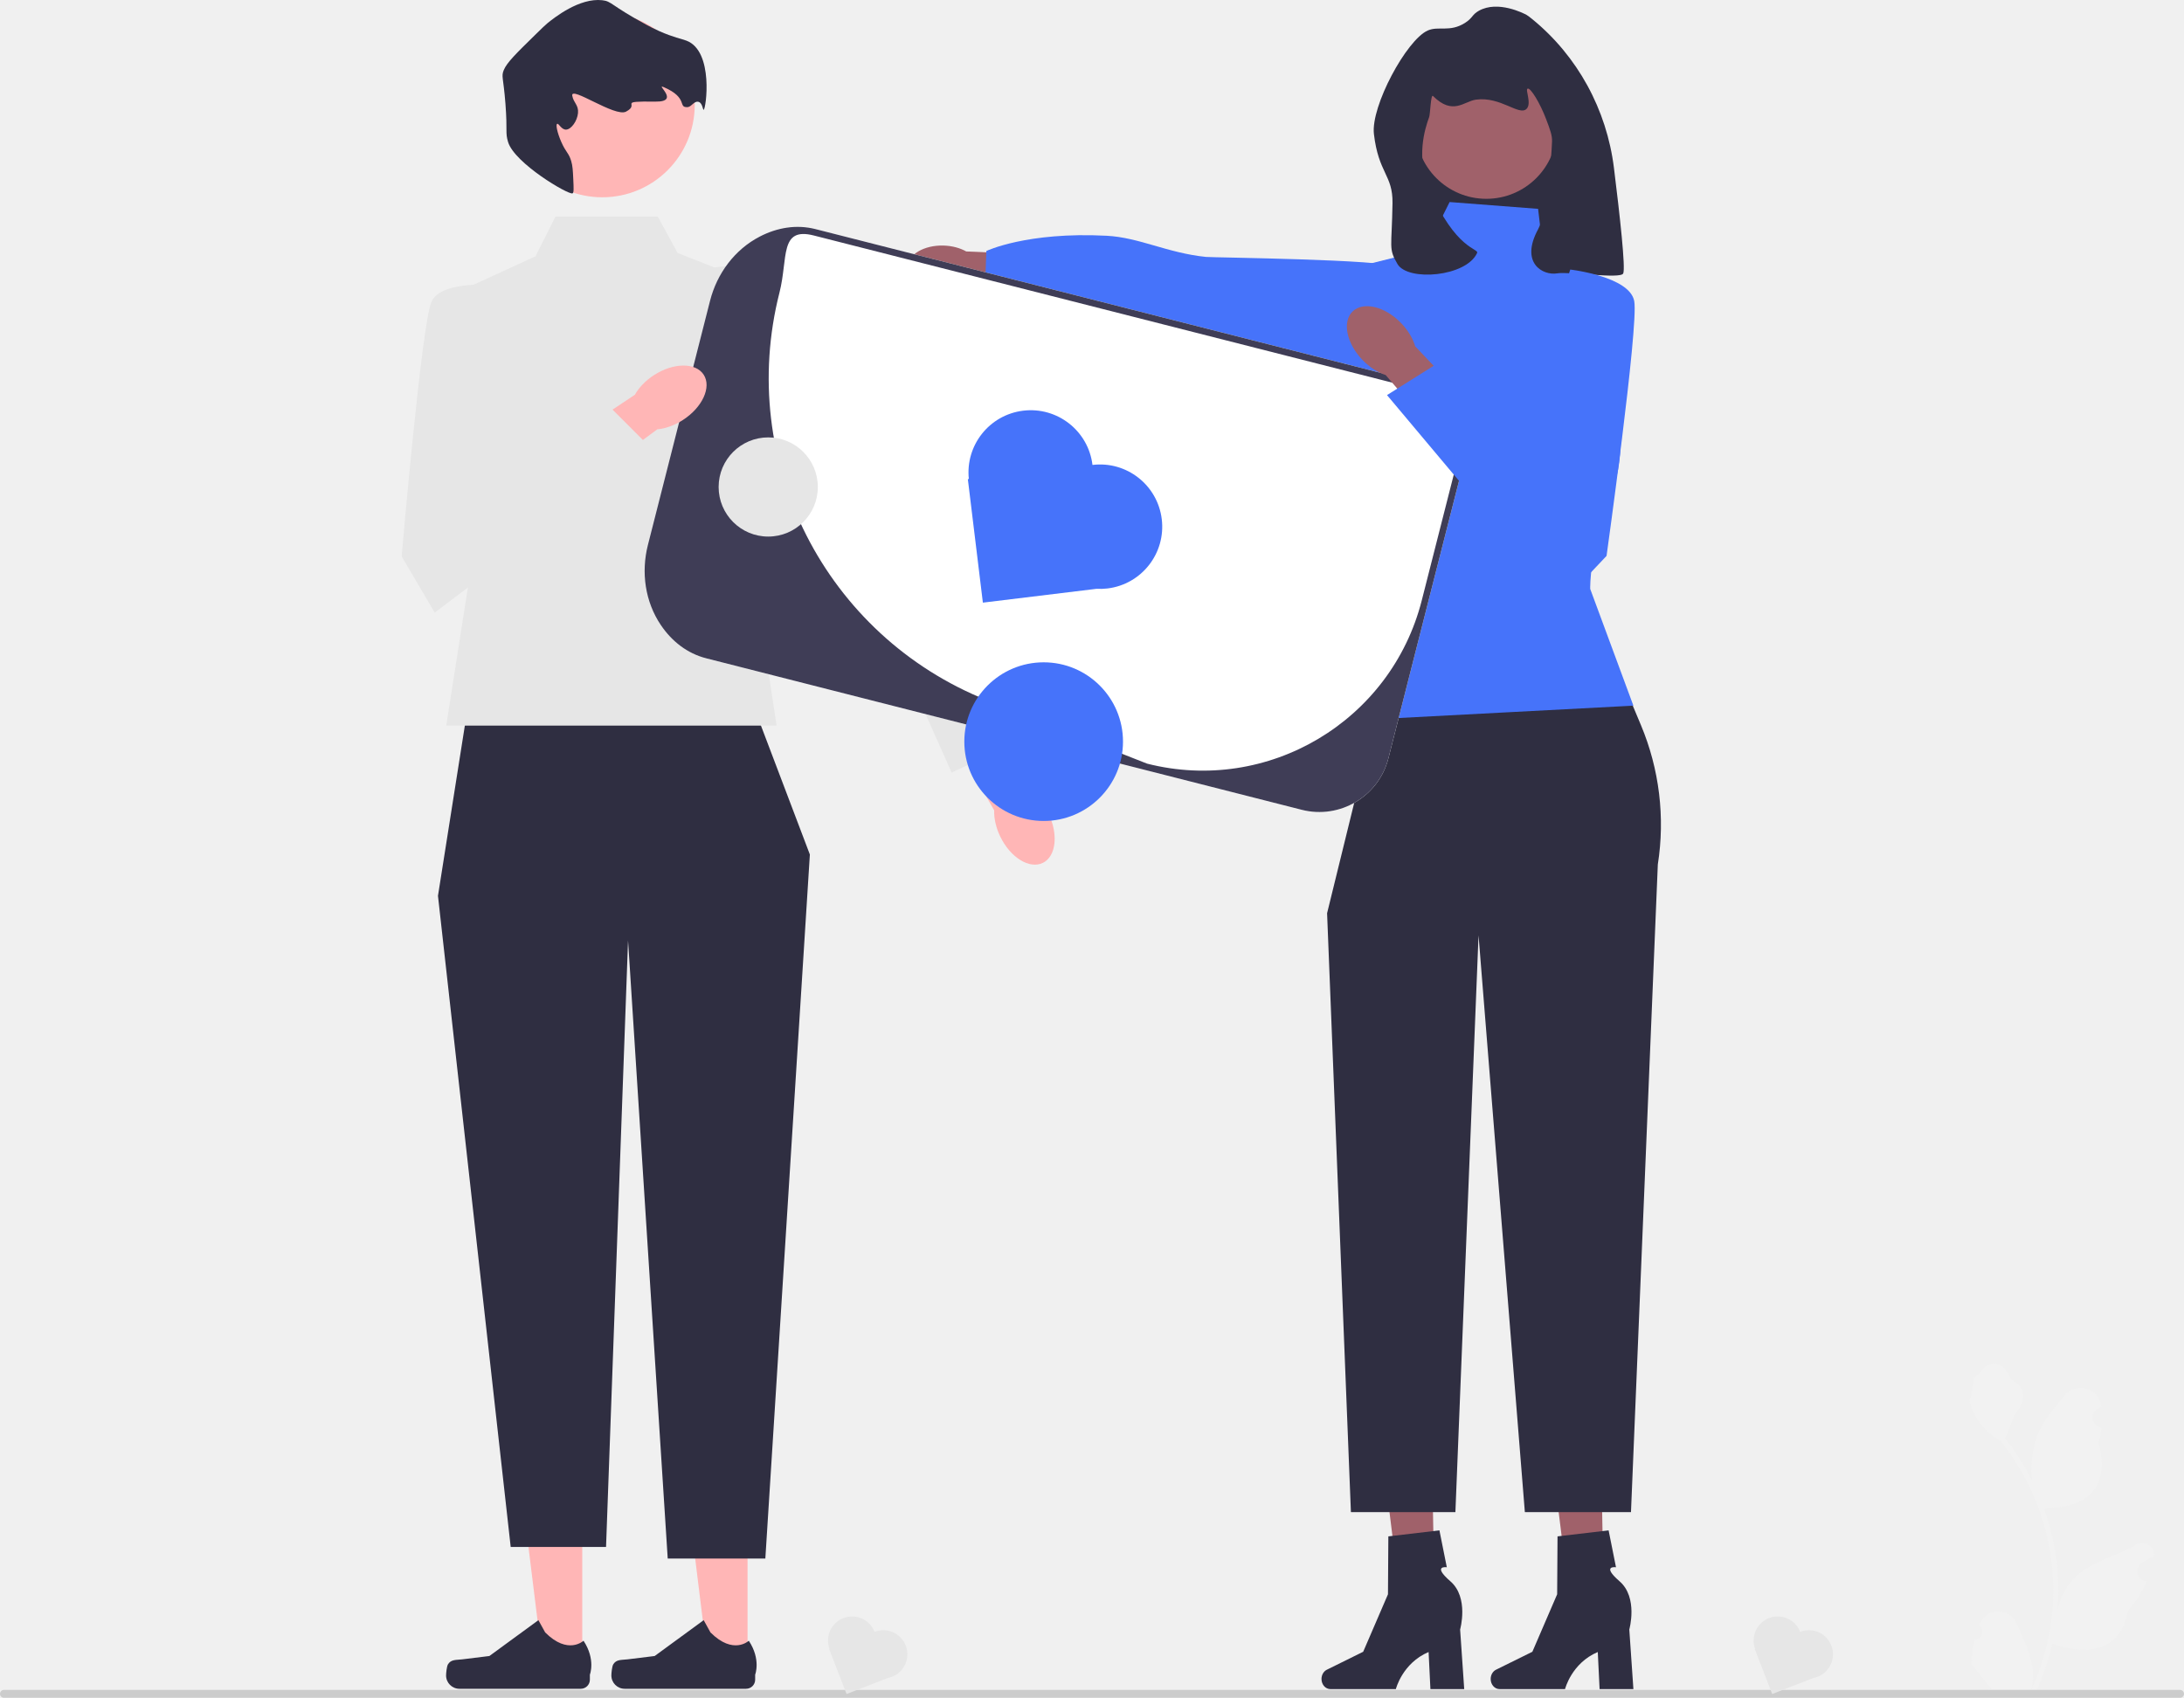
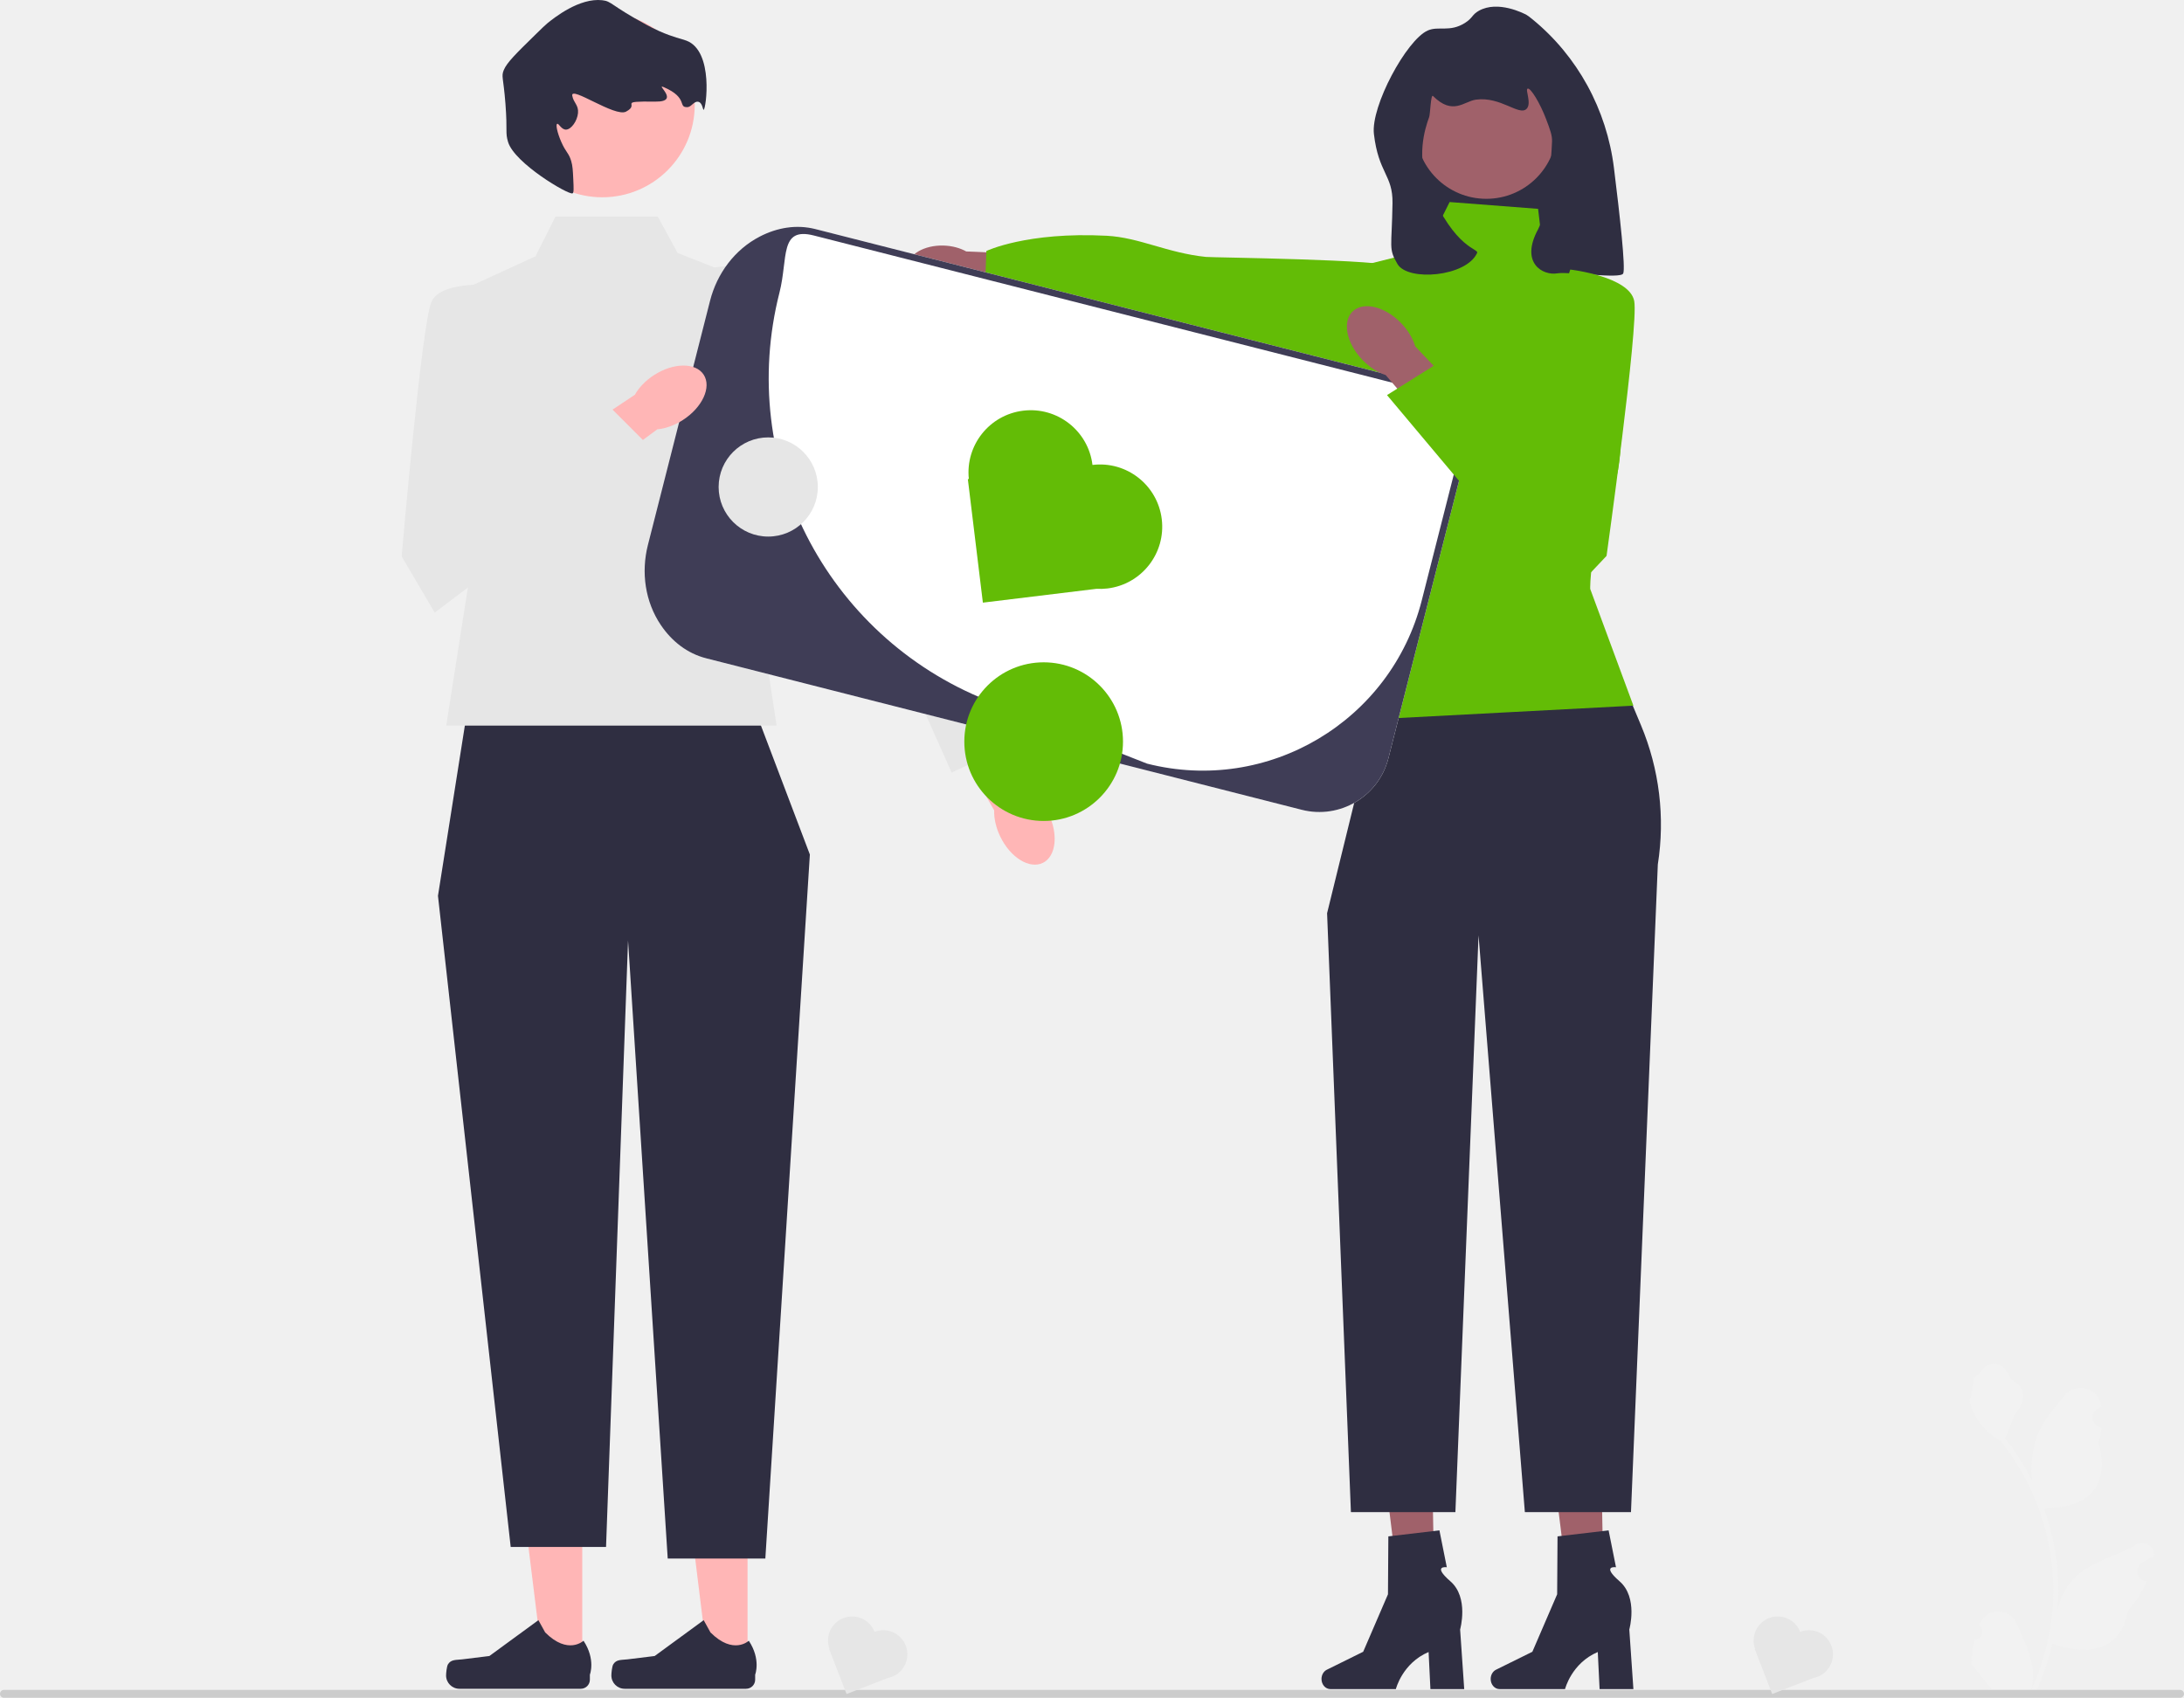
<svg xmlns="http://www.w3.org/2000/svg" width="660.67" height="513.668" viewBox="0 0 660.67 513.668">
  <polygon points="476.607 95.103 428.219 95.103 428.219 17.887 476.607 33.33 476.607 95.103" fill="#2f2e41" />
  <g>
    <polygon points="485.198 487.151 475.212 487.387 469.646 442.524 484.382 442.175 485.198 487.151" fill="#a0616a" />
    <path d="M450.938,507.984h0c0,1.687,1.197,3.054,2.674,3.054h19.821s1.951-7.841,9.903-11.215l.549,11.215h10.225l-1.239-18.033s2.735-9.648-2.945-14.579c-5.681-4.932-1.08-4.245-1.08-4.245l-2.235-11.161-15.451,1.817-.114,17.52-7.498,17.391-10.998,5.433c-.979,.484-1.613,1.585-1.613,2.804l-0,0,0,0Z" fill="#2f2e41" />
  </g>
  <g>
    <polygon points="434.02 487.151 424.034 487.387 418.468 442.524 433.204 442.175 434.02 487.151" fill="#a0616a" />
    <path d="M399.76,507.984h0c0,1.687,1.197,3.054,2.674,3.054h19.821s1.951-7.841,9.903-11.215l.549,11.215h10.225l-1.239-18.033s2.735-9.648-2.945-14.579c-5.681-4.932-1.08-4.245-1.08-4.245l-2.235-11.161-15.451,1.817-.114,17.52-7.498,17.391-10.998,5.433c-.979,.484-1.613,1.585-1.613,2.804l-0,0,0,0Z" fill="#2f2e41" />
  </g>
  <path d="M479.696,179.525l-63.832,38.093-14.414,58.684,7.207,181.2h31.608l7-174.508,14.012,174.508h32.102l8.12-195.966c2.236-14.242,.471-28.824-5.097-42.121l-16.706-39.89v0Z" fill="#2f2e41" />
-   <path d="M465.282,63.187l-26.768-2.059-7.207,14.414-20.591,5.148-5.148,63.832c10.183,26.458,16.576,51.741,10.295,73.098l78.245-4.118-13.064-35.325s-.32-13.064,6.887-30.566-4.118-62.802-4.118-62.802l-16.473-4.118-2.059-17.502h0Z" fill="#4673fa" />
+   <path d="M465.282,63.187l-26.768-2.059-7.207,14.414-20.591,5.148-5.148,63.832c10.183,26.458,16.576,51.741,10.295,73.098l78.245-4.118-13.064-35.325s-.32-13.064,6.887-30.566-4.118-62.802-4.118-62.802l-16.473-4.118-2.059-17.502h0Z" fill="#63bc06" />
  <g>
    <path d="M285.045,88.017c2.606,.081,5.015-.434,6.91-1.356l24.781,2.338,.767-11.825-25.221-1.098c-1.834-1.037-4.206-1.7-6.812-1.781-5.954-.184-10.877,2.738-10.994,6.527s4.614,7.011,10.569,7.195h0Z" fill="#a0616a" />
-     <path d="M431.638,124.115s-.875-37.669-9.137-43.323c-3.407-2.332-55.798-2.861-57.707-3.059-11.771-1.22-20.146-5.893-30.057-6.405-24.151-1.248-36.361,4.613-36.361,4.613l-.426,12.094,133.688,36.081h0Z" fill="#4673fa" />
+     <path d="M431.638,124.115s-.875-37.669-9.137-43.323c-3.407-2.332-55.798-2.861-57.707-3.059-11.771-1.22-20.146-5.893-30.057-6.405-24.151-1.248-36.361,4.613-36.361,4.613l-.426,12.094,133.688,36.081h0Z" fill="#63bc06" />
  </g>
  <circle id="b" cx="449.618" cy="38.778" r="21.374" fill="#a0616a" />
  <path d="M443.135,6.95c-4.597,2.898-7.964,.823-11.248,2.285-6.416,2.856-17.248,22.913-16.271,31.31,1.383,11.893,5.755,12.382,5.624,20.915-.209,13.701-1.298,13.644,1.508,18.428,3.121,5.321,20.797,3.876,24.078-3.339,.647-1.424-6.544-.864-14.489-19.539-3.987-9.371-1.37-17.911,0-21.62,.321-.869,.467-7.034,1.151-6.35,6,6,9.363,1.614,12.986,1.111,7.435-1.033,13.035,4.966,15.291,2.812,1.679-1.603-.463-5.84,.351-6.151,.868-.332,3.742,4.316,5.624,9.315,1.214,3.224,1.82,4.836,1.758,6.679-.194,5.691-1.645,21.826-4.216,26.56-5.552,10.224,1.439,14.081,5.798,13.336,3.521-.602,19.089,1.769,19.941,.048,.759-1.533-.975-17.299-2.797-31.956-2.19-17.617-10.967-33.806-24.728-45.021-.807-.658-1.409-1.109-1.731-1.281-.762-.408-8.621-4.489-14.412-1.23-2.132,1.2-1.785,2.157-4.218,3.691l-0-0Z" fill="#2f2e41" />
  <g>
    <polygon points="176.137 503.837 164.278 503.836 158.636 458.093 176.139 458.094 176.137 503.837" fill="#ffb6b6" />
    <path d="M135.506,503.568h0c-.369,.622-.564,2.629-.564,3.352h0c0,2.223,1.802,4.025,4.025,4.025h36.726c1.516,0,2.746-1.229,2.746-2.746v-1.529s1.817-4.596-1.924-10.26c0,0-4.649,4.435-11.596-2.512l-2.049-3.711-14.829,10.845-8.219,1.012c-1.798,.221-3.392-.034-4.317,1.523h-0Z" fill="#2f2e41" />
  </g>
  <g>
    <polygon points="226.137 503.837 214.278 503.836 208.636 458.093 226.139 458.094 226.137 503.837" fill="#ffb6b6" />
    <path d="M185.506,503.568h0c-.369,.622-.564,2.629-.564,3.352h0c0,2.223,1.802,4.025,4.025,4.025h36.726c1.516,0,2.746-1.229,2.746-2.746v-1.529s1.817-4.596-1.924-10.26c0,0-4.649,4.435-11.596-2.512l-2.049-3.711-14.829,10.845-8.219,1.012c-1.798,.221-3.392-.034-4.317,1.523h-0Z" fill="#2f2e41" />
  </g>
  <polygon points="228.488 215.039 141.488 214.039 132.488 271.039 154.488 468.039 183.331 468.039 189.988 284.539 201.988 471.539 231.52 471.539 244.988 258.539 228.488 215.039" fill="#2f2e41" />
  <g>
    <path d="M597.321,495.981c2.066,.129,3.208-2.437,1.645-3.933l-.156-.618c.02-.05,.041-.099,.062-.148,2.089-4.982,9.17-4.947,11.241,.042,1.839,4.428,4.179,8.864,4.756,13.546,.258,2.067,.142,4.172-.316,6.2,4.308-9.411,6.575-19.687,6.575-30.021,0-2.597-.142-5.193-.433-7.783-.239-2.119-.568-4.224-.995-6.31-2.306-11.277-7.299-22.018-14.5-30.99-3.462-1.892-6.349-4.851-8.093-8.397-.626-1.279-1.117-2.655-1.35-4.056,.394,.052,1.486-5.949,1.188-6.317,.549-.833,1.532-1.247,2.131-2.06,2.982-4.043,7.091-3.337,9.236,2.157,4.582,2.313,4.627,6.148,1.815,9.837-1.789,2.347-2.035,5.522-3.604,8.035,.162,.207,.329,.407,.491,.614,2.961,3.798,5.522,7.88,7.681,12.169-.61-4.766,.291-10.508,1.826-14.21,1.748-4.217,5.025-7.769,7.91-11.415,3.466-4.379,10.573-2.468,11.184,3.083,.006,.054,.012,.107,.017,.161-.429,.242-.849,.499-1.259,.77-2.339,1.547-1.531,5.174,1.241,5.602l.063,.01c-.155,1.544-.42,3.074-.807,4.579,3.702,14.316-4.29,19.53-15.701,19.764-.252,.129-.497,.258-.749,.381,1.156,3.255,2.08,6.594,2.764,9.979,.614,2.99,1.04,6.013,1.279,9.049,.297,3.83,.271,7.68-.052,11.503l.019-.136c.82-4.211,3.107-8.145,6.427-10.87,4.946-4.063,11.933-5.559,17.268-8.824,2.568-1.572,5.859,.459,5.411,3.437l-.022,.143c-.794,.323-1.569,.698-2.319,1.117-.429,.242-.848,.499-1.259,.77-2.339,1.547-1.531,5.174,1.241,5.602l.063,.01c.045,.006,.084,.013,.129,.019-1.363,3.236-3.262,6.239-5.639,8.829-2.315,12.497-12.256,13.683-22.89,10.044h-.006c-1.163,5.064-2.861,10.011-5.044,14.726h-18.02c-.065-.2-.123-.407-.181-.607,1.666,.103,3.346,.006,4.986-.297-1.337-1.641-2.674-3.294-4.011-4.935-.032-.032-.058-.065-.084-.097-.678-.84-1.363-1.673-2.041-2.512l-0-.001c-.042-2.578,.267-5.147,.879-7.64l.001-0,0-0Z" fill="#f2f2f2" />
    <path d="M0,512.478c0,.66,.53,1.19,1.19,1.19H659.48c.66,0,1.19-.53,1.19-1.19,0-.66-.53-1.19-1.19-1.19H1.19c-.66,0-1.19,.53-1.19,1.19Z" fill="#ccc" />
  </g>
  <polygon points="198.988 65.539 168.024 65.539 161.988 77.539 132.488 91.086 142.988 168.539 134.988 219.539 234.922 219.539 225.988 160.539 237.988 89.539 204.988 76.539 198.988 65.539" fill="#e6e6e6" />
  <path d="M302.636,253.221c-1.35-2.755-1.967-5.587-1.897-8.065l-14.523-25.435,12.305-6.557,13.407,26.507c2.001,1.463,3.862,3.685,5.213,6.44,3.085,6.294,2.339,12.988-1.666,14.952-4.005,1.963-9.754-1.548-12.839-7.842v-0Z" fill="#ffb6b6" />
  <path d="M206.908,86.126s9.797-10.08,20.788-3.066c10.991,7.015,51.083,78.799,51.083,78.799l30.927,61.712-21.83,10.17-26.337-59.095-55.31-59.521,.679-29-0,0Z" fill="#e6e6e6" />
  <circle cx="182.195" cy="31.729" r="27.961" fill="#ffb6b6" />
  <path d="M173.42,54.232c.129,2.739,.194,4.109-.227,4.274-1.267,.498-17.579-9.136-19.5-15.549-.896-2.991-.139-3.051-.793-11.56-.625-8.139-1.327-8.204-.498-10.217,.921-2.238,3.735-4.995,9.363-10.51,2.128-2.085,3.192-3.128,3.863-3.667,2.036-1.634,9.619-7.72,16.572-6.934,2.915,.33,2.416,1.493,13.305,7.398,.938,.509,2.195,1.18,3.932,1.951,4.224,1.875,6.845,2.361,8.224,2.884,8.361,3.168,5.907,20.818,5.189,20.919-.262,.037-.333-2.252-1.705-2.441-1.235-.17-2.021,1.568-3.144,1.631-3.065,.173,.339-2.762-7.163-6.021-2.917-1.267,5.199,4.446-2.527,4.353-12.081-.145-4.354,.624-8.942,3.034-3.346,1.758-16.806-7.915-16.259-4.824,.386,2.18,1.968,2.808,1.739,5.25-.221,2.366-1.999,4.916-3.568,5.01-1.446,.086-2.238-1.942-2.72-1.748-.525,.211,.052,2.757,1.183,5.372,1.436,3.32,2.293,3.346,3.05,5.9,.436,1.469,.499,2.811,.626,5.495h-0Z" fill="#2f2e41" />
  <path d="M393.795,245.011l-180.158-45.837c-11.516-2.93-18.502-14.683-15.572-26.2l22.413-88.091c2.93-11.516,14.683-18.502,26.2-15.572l180.158,45.837c11.516,2.93,18.502,14.683,15.572,26.2l-22.413,88.091c-2.93,11.516-14.683,18.502-26.2,15.572h0Z" fill="#fff" />
  <path d="M393.795,245.011l-180.158-45.837c-5.758-1.465-10.384-5.136-13.688-10.003-4.808-7.082-6.062-15.998-3.951-24.293l18.795-73.87c2.111-8.295,7.474-15.528,15.081-19.451,5.229-2.696,11.046-3.71,16.804-2.245l180.158,45.837c11.535,2.935,18.507,14.665,15.572,26.2l-22.413,88.091c-2.93,11.516-14.683,18.502-26.2,15.572h0ZM246.184,71.25c-10.464-2.662-7.729,6.815-10.392,17.279l-0,0c-12.99,51.055,13.877,103.837,62.808,123.358,26.413,10.537,48.384,19.15,48.384,19.15,36.59,9.309,73.798-12.806,83.108-49.395l10.377-40.787c2.662-10.464-3.662-21.106-14.127-23.768l-180.158-45.837Z" fill="#3f3d56" />
-   <path d="M330.479,140.668l-0-0c-1.255-10.32-10.639-17.669-20.96-16.414l-0-0c-10.222,1.244-17.524,10.463-16.442,20.667l-.299,.036,4.546,37.373,34.39-4.183c1.087,.059,2.193,.03,3.311-.106l0,0c10.32-1.255,17.669-10.64,16.414-20.96v-0c-1.255-10.32-10.639-17.669-20.96-16.414l0,0h0Z" fill="#4673fa" />
+   <path d="M330.479,140.668l-0-0c-1.255-10.32-10.639-17.669-20.96-16.414l-0-0c-10.222,1.244-17.524,10.463-16.442,20.667l-.299,.036,4.546,37.373,34.39-4.183c1.087,.059,2.193,.03,3.311-.106l0,0c10.32-1.255,17.669-10.64,16.414-20.96v-0c-1.255-10.32-10.639-17.669-20.96-16.414l0,0h0Z" fill="#63bc06" />
  <path d="M264.56,493.722h-0c-1.457-3.753-5.68-5.615-9.433-4.158h-0c-3.718,1.443-5.577,5.6-4.197,9.326l-.109,.042,5.275,13.592,12.507-4.854c.413-.082,.826-.198,1.232-.356h0c3.753-1.457,5.615-5.68,4.158-9.433v-0c-1.457-3.753-5.68-5.615-9.433-4.158l0,0Z" fill="#e6e6e6" />
  <path d="M544.56,493.722h0c-1.457-3.753-5.68-5.615-9.433-4.158h0c-3.718,1.443-5.577,5.6-4.197,9.326l-.109,.042,5.275,13.592,12.507-4.854c.414-.082,.826-.198,1.232-.356h0c3.753-1.457,5.615-5.68,4.158-9.433v-0c-1.457-3.753-5.68-5.615-9.433-4.158l0,0h-0Z" fill="#e6e6e6" />
-   <circle cx="315.712" cy="224.386" r="24" fill="#4673fa" />
+   <circle cx="315.712" cy="224.386" r="24" fill="#63bc06" />
  <path d="M206.611,127.053c-2.575,1.668-5.314,2.617-7.783,2.842l-23.528,17.443-7.973-11.439,24.726-16.463c1.215-2.161,3.2-4.273,5.775-5.941,5.883-3.811,12.618-3.866,15.044-.122,2.425,3.744-.378,9.868-6.261,13.68h-0v0Z" fill="#ffb6b6" />
  <path d="M151.504,86.348s-18-2-21,5-9,77-9,77l10,17,65.579-49.632-13.28-13.28-28.105,13.28-4.193-49.368h-0Z" fill="#e6e6e6" />
  <g>
    <path d="M412.218,108.968c2.139,2.2,4.598,3.734,6.954,4.504l19.053,22.245,10.32-9.376-20.438-21.556c-.703-2.377-2.168-4.878-4.307-7.078-4.887-5.026-11.44-6.579-14.639-3.47-3.198,3.11-1.83,9.705,3.057,14.73h0Z" fill="#a0616a" />
-     <path d="M475.006,81.558s17.993,2.059,19.359,9.551-8.374,77.071-8.374,77.071l-13.535,14.346-52.879-62.99,15.904-9.989,24.442,19.206,15.082-47.194h0Z" fill="#4673fa" />
+     <path d="M475.006,81.558s17.993,2.059,19.359,9.551-8.374,77.071-8.374,77.071l-13.535,14.346-52.879-62.99,15.904-9.989,24.442,19.206,15.082-47.194h0Z" fill="#63bc06" />
  </g>
  <circle cx="232.392" cy="147.338" r="15.004" fill="#e6e6e6" />
</svg>
